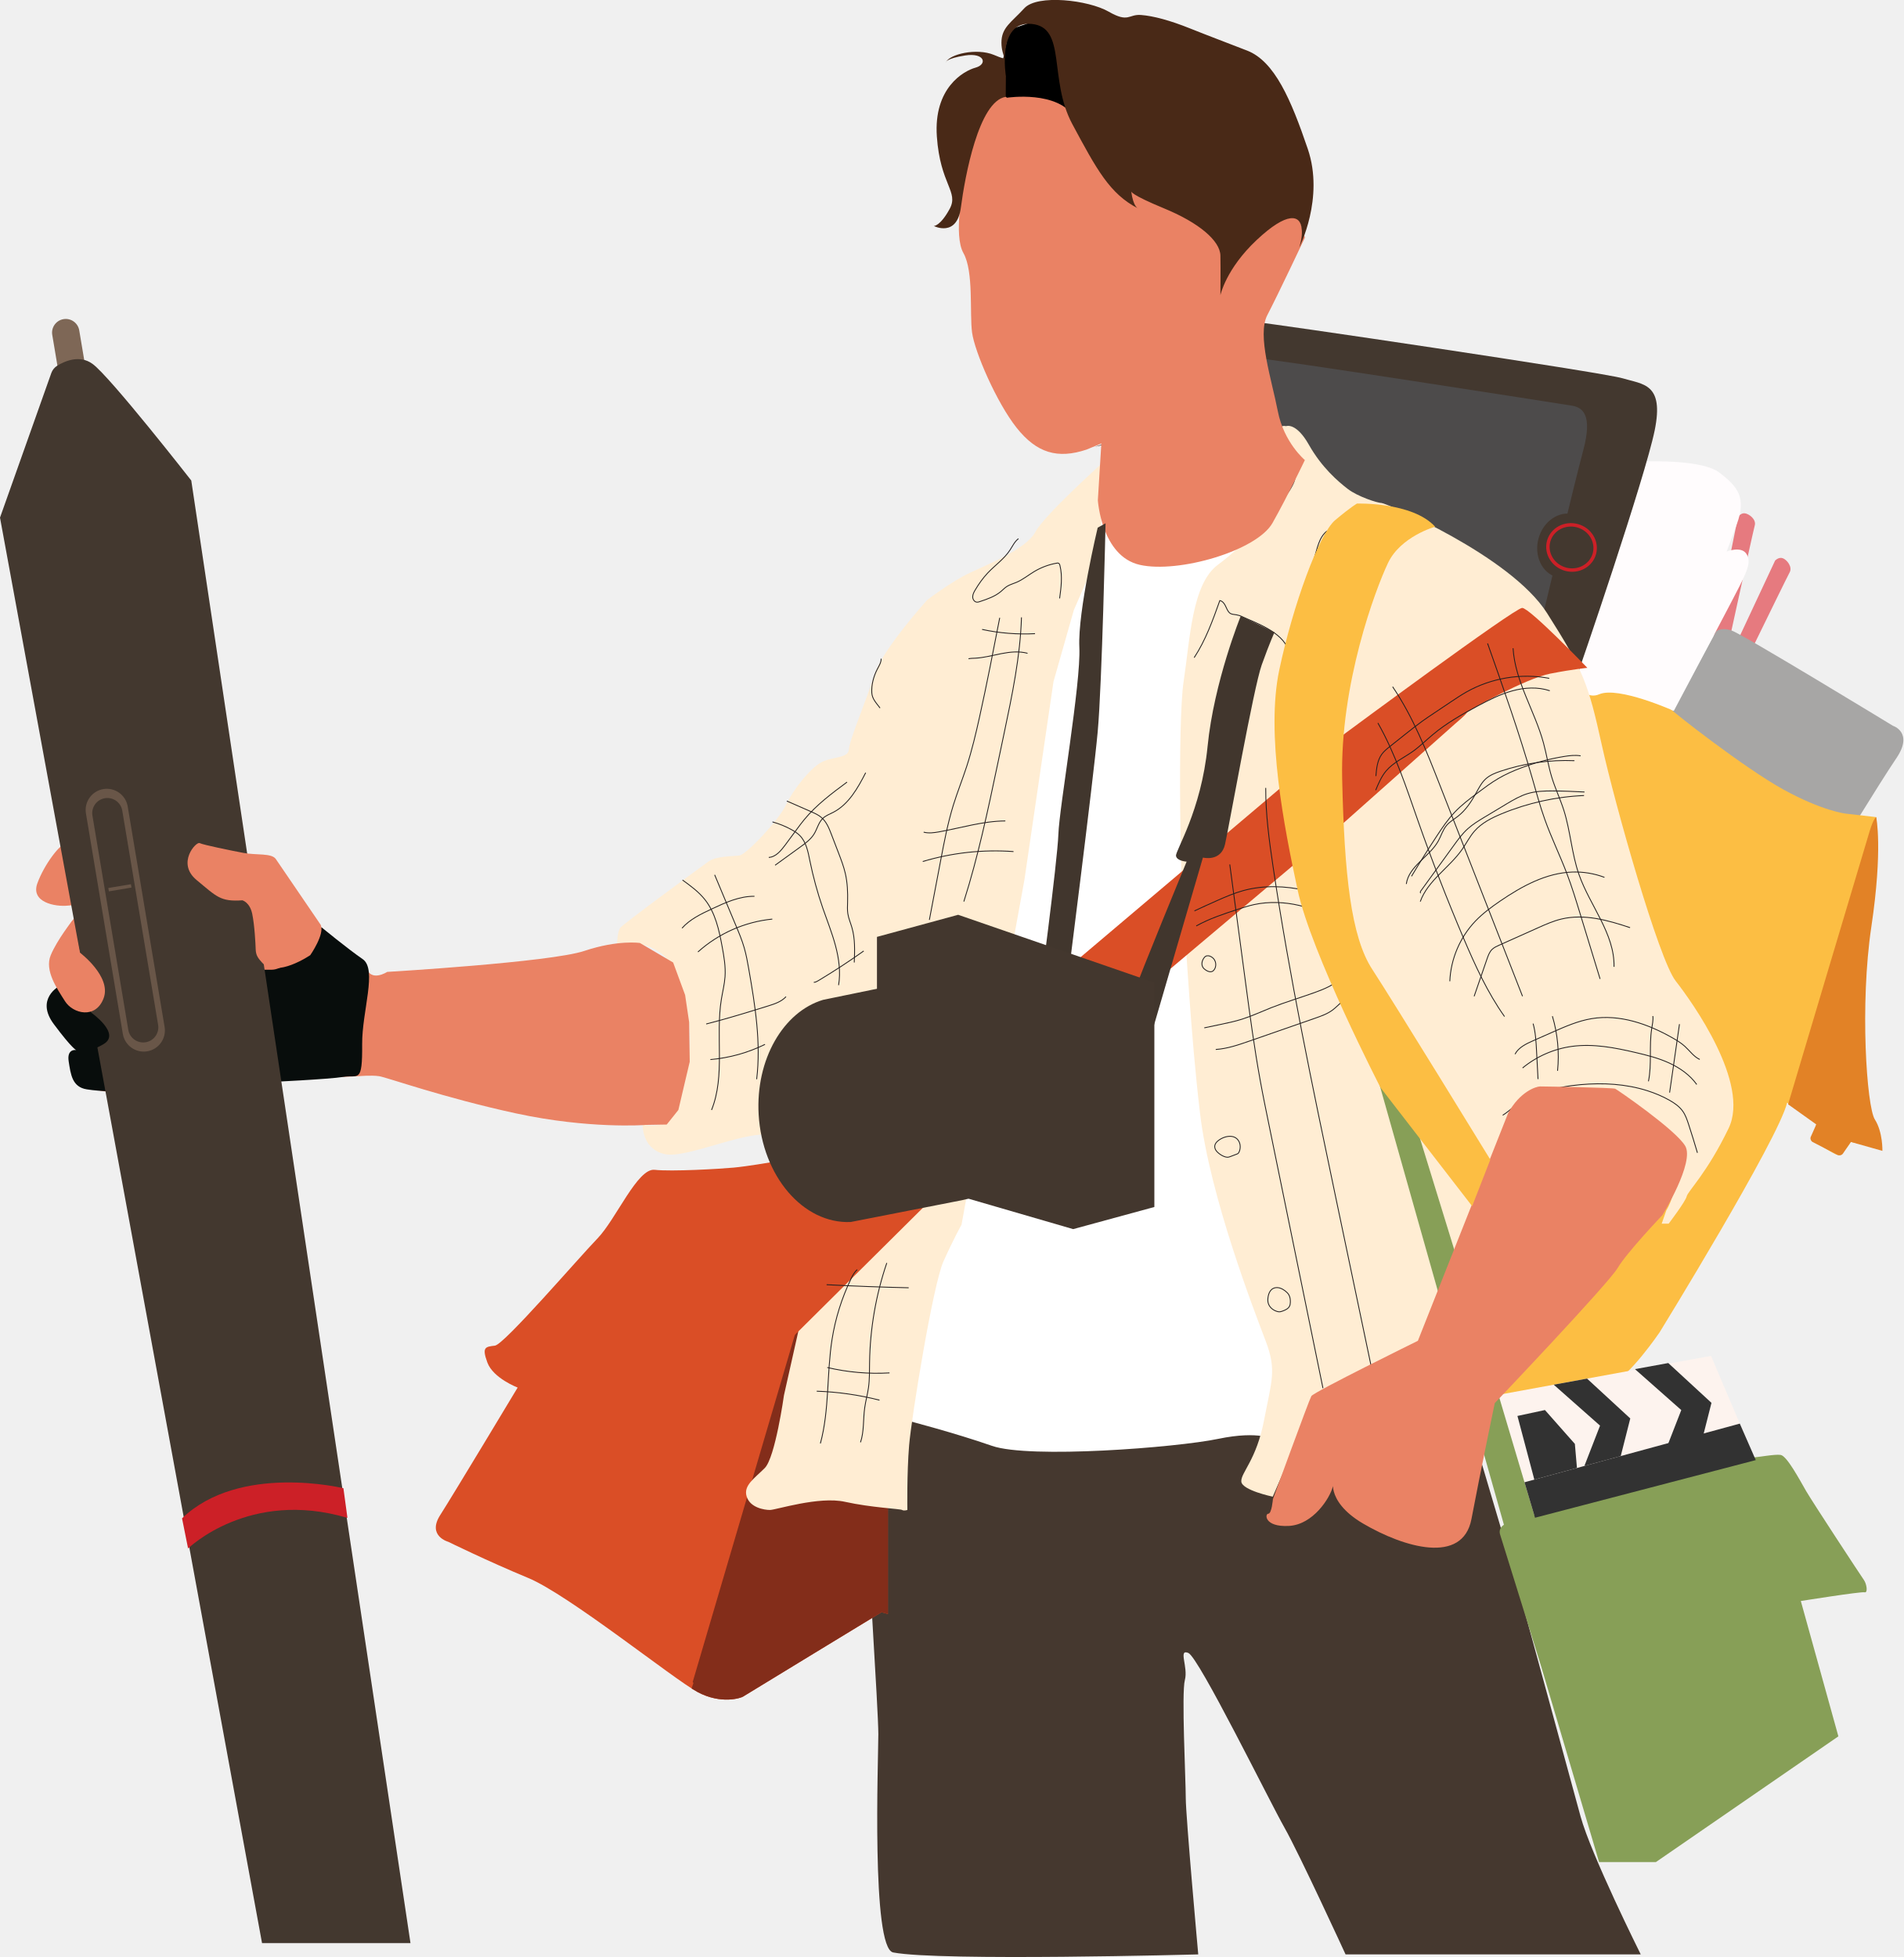
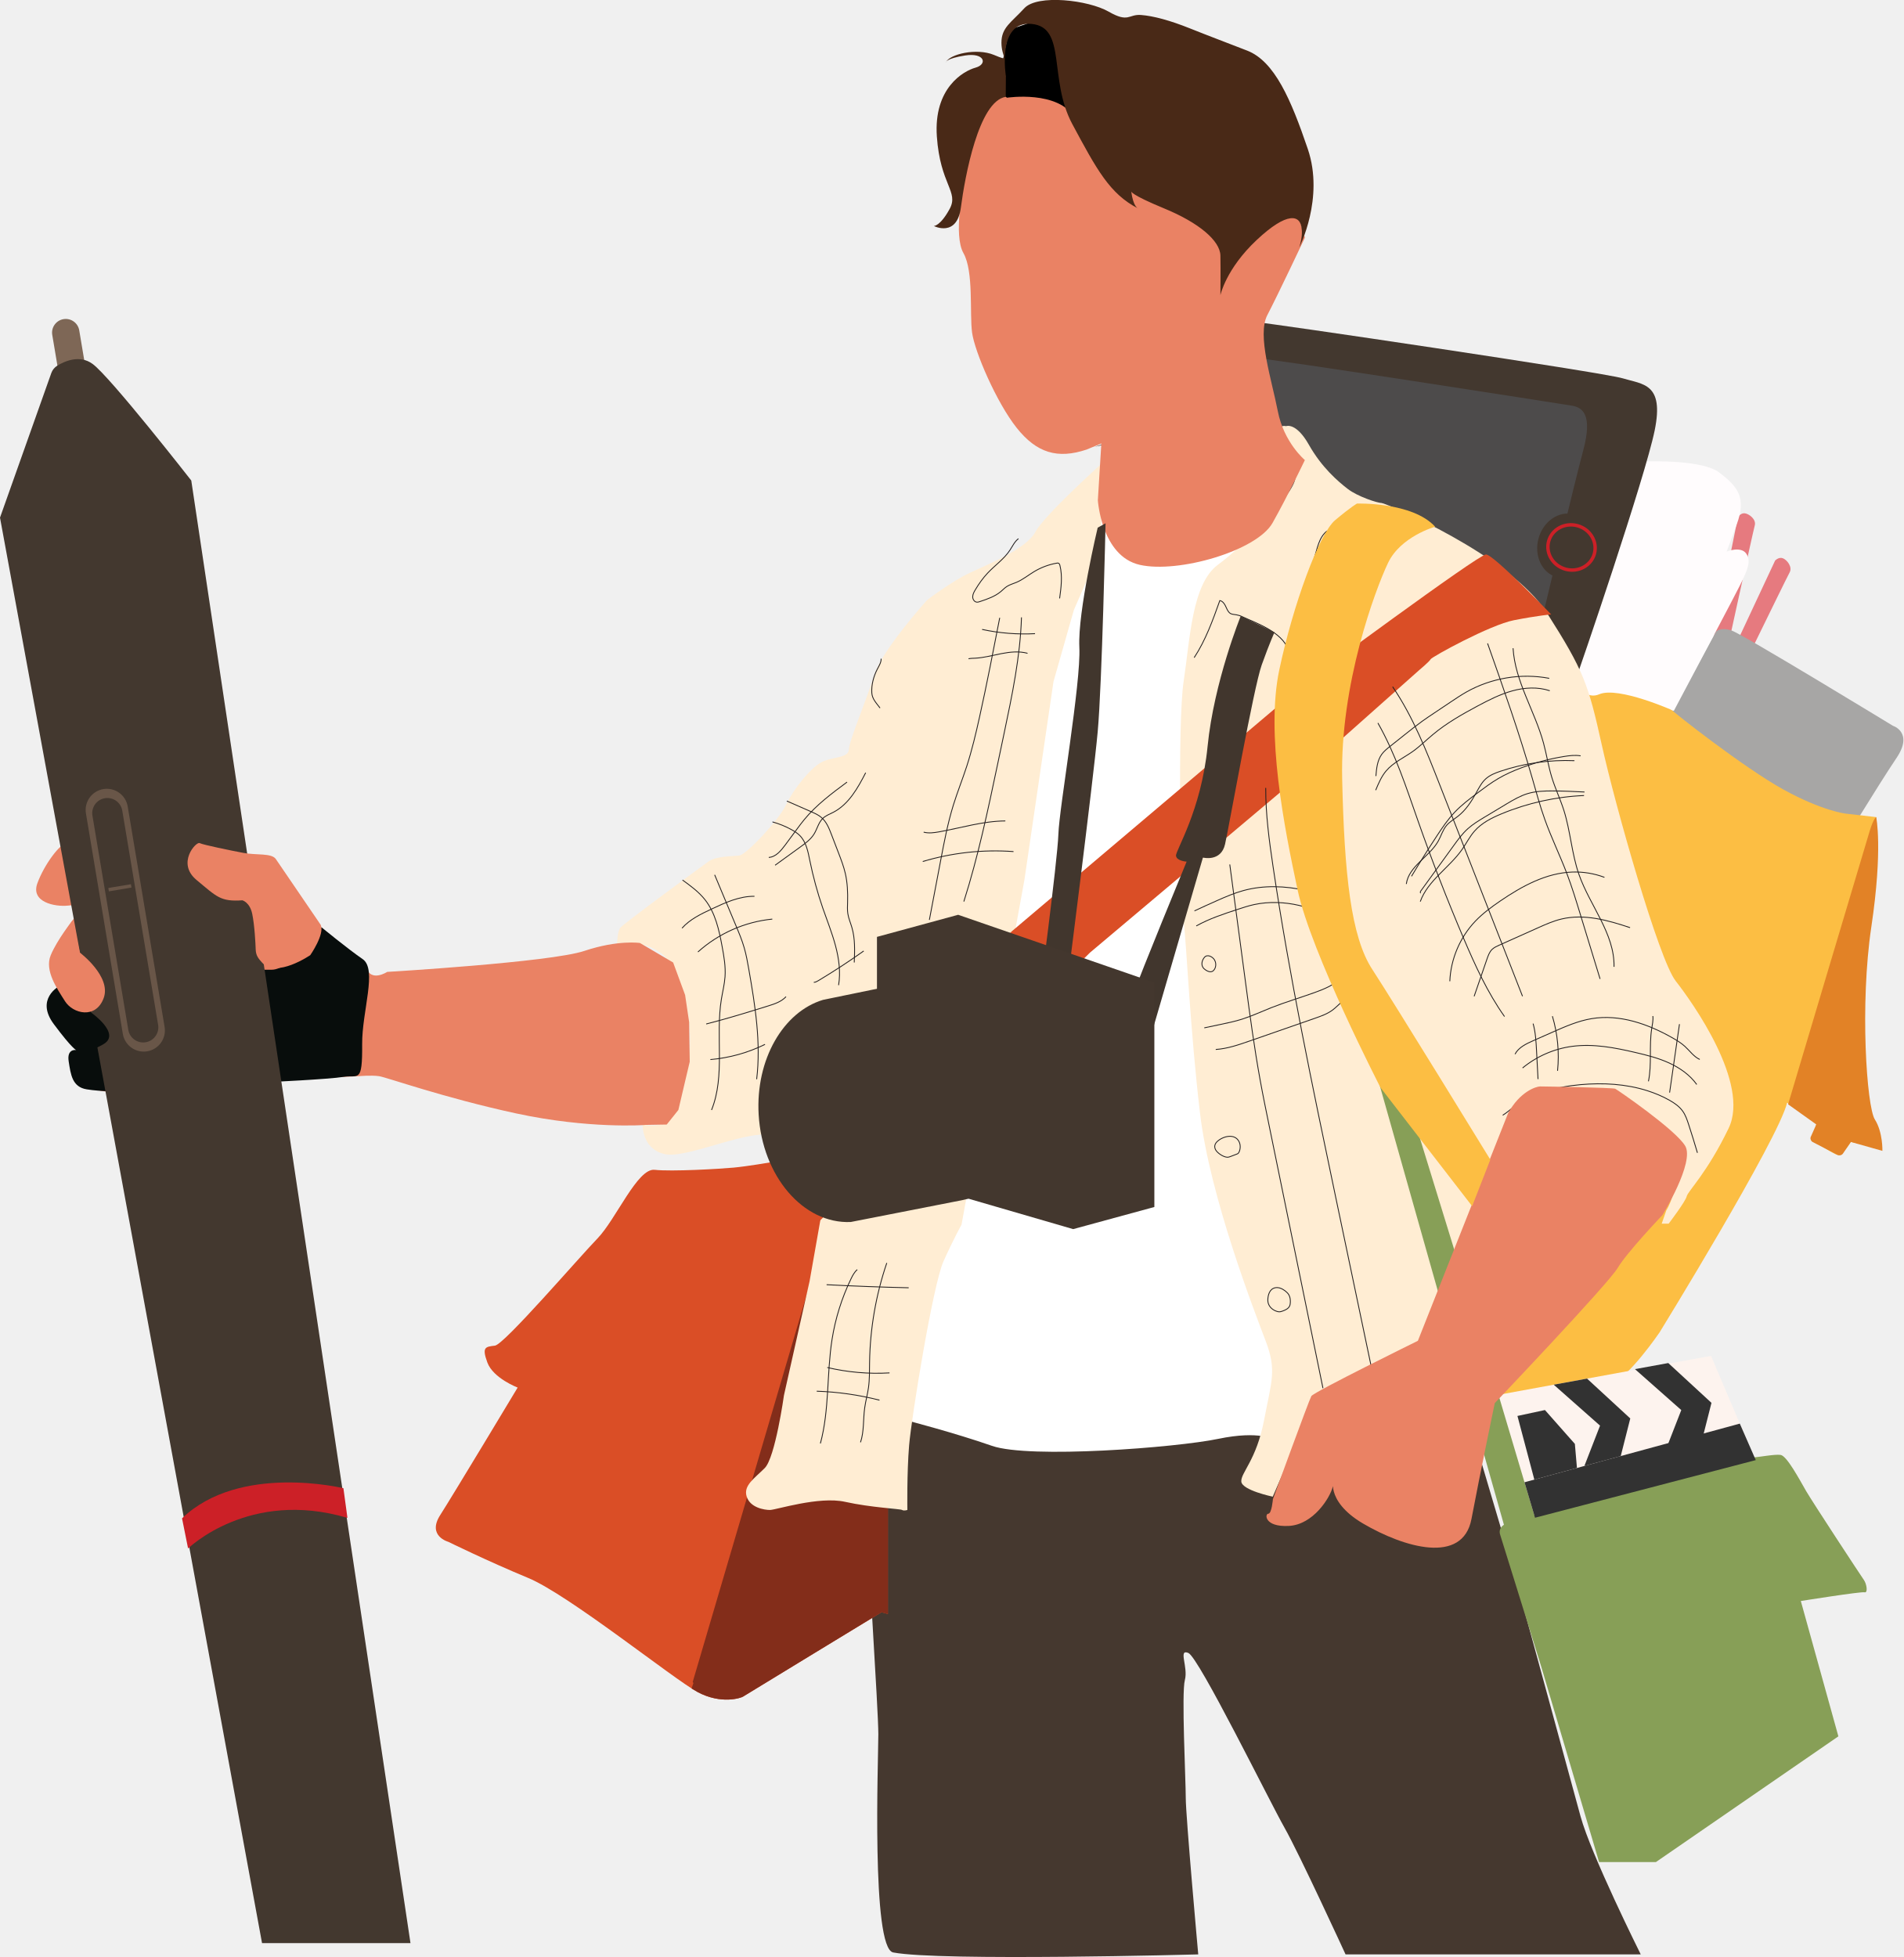
<svg xmlns="http://www.w3.org/2000/svg" id="Layer_2" data-name="Layer 2" viewBox="0 0 556.46 572.22">
  <defs>
    <style>
      .cls-1 {
        fill: #fff2eb;
      }

      .cls-1, .cls-2, .cls-3, .cls-4, .cls-5, .cls-6, .cls-7, .cls-8, .cls-9, .cls-10, .cls-11, .cls-12, .cls-13, .cls-14, .cls-15, .cls-16, .cls-17, .cls-18, .cls-19, .cls-20, .cls-21, .cls-22, .cls-23, .cls-24, .cls-25, .cls-26, .cls-27, .cls-28, .cls-29, .cls-30 {
        stroke-width: 0px;
      }

      .cls-2, .cls-31 {
        fill: #da4e26;
      }

      .cls-3 {
        fill: #fdf3ee;
      }

      .cls-4 {
        fill: #4d4b4b;
      }

      .cls-32 {
        stroke: #231f20;
        stroke-width: .25px;
      }

      .cls-32, .cls-33, .cls-34, .cls-12, .cls-35 {
        fill: none;
      }

      .cls-32, .cls-33, .cls-34, .cls-35 {
        stroke-miterlimit: 10;
      }

      .cls-5 {
        fill: #e28226;
      }

      .cls-6 {
        fill: #131312;
      }

      .cls-33 {
        stroke: #7e6756;
      }

      .cls-34 {
        stroke: #131312;
        stroke-width: .5px;
      }

      .cls-7 {
        fill: #a7a6a5;
      }

      .cls-9 {
        fill: #323232;
      }

      .cls-10 {
        fill: #592e25;
      }

      .cls-36 {
        opacity: .64;
      }

      .cls-11 {
        fill: #0e0c0c;
      }

      .cls-13 {
        fill: #ffedd3;
      }

      .cls-14 {
        fill: #fffcfc;
      }

      .cls-15 {
        fill: #cc2027;
      }

      .cls-16 {
        fill: #fff;
      }

      .cls-17 {
        fill: #832d1a;
      }

      .cls-18 {
        fill: #fcbe43;
      }

      .cls-19 {
        fill: #e67a7f;
      }

      .cls-20 {
        fill: #41362d;
      }

      .cls-37 {
        clip-path: url(#clippath);
      }

      .cls-35 {
        stroke: #cc2027;
      }

      .cls-21 {
        fill: #844a3d;
      }

      .cls-22 {
        fill: #080d0c;
      }

      .cls-23 {
        fill: #7e6756;
      }

      .cls-24 {
        fill: #492917;
      }

      .cls-25 {
        fill: #ea8264;
      }

      .cls-26 {
        fill: #43382f;
      }

      .cls-27 {
        fill: #879f57;
      }

      .cls-28 {
        fill: #fffcfd;
      }

      .cls-29 {
        fill: #45382f;
      }

      .cls-30 {
        fill: #43372e;
      }
    </style>
    <clipPath id="clippath">
      <path class="cls-2" d="m257.72,471.42s-40,24.34-40.51,24.68-6.3,2.38-13.28-1.36-37.62-28.43-49.53-33.36c-11.91-4.94-23.32-10.55-23.32-10.55,0,0-6.3-1.7-2.38-7.83s22.64-37.28,22.64-37.28c0,0-7.15-2.72-8.85-7.32-1.7-4.6-.51-4.6,2.21-4.94s24.51-25.7,29.96-31.32c5.45-5.62,11.7-20.64,16.72-20.09s18.94-.26,23.06-.64c4.13-.38,10.94-1.57,10.94-1.57l12.17,1.45,7.32,9.11,14.72,87.83v33.7l-1.87-.51Z" />
    </clipPath>
  </defs>
  <g id="Layer_2-2" data-name="Layer 2">
    <g>
      <path class="cls-30" d="m228.66,300.84c1.15-.35,2.33-.6,3.54-.73l-3.54.73Z" />
      <path class="cls-30" d="m242.59,364.65c-1.76.63-3.61,1.02-5.53,1.13-.1.01-.2.01-.3.01l5.83-1.14Z" />
      <path class="cls-30" d="m269.73,359.32h0s-.31.07-.31.07c.1-.02.21-.04.31-.07Z" />
      <g>
        <path class="cls-19" d="m498.98,196.3l9.11-45.02s.77-1.36,2.04-1.19,3.4,1.79,2.89,3.57-10.04,45.45-10.04,45.45l-4-2.81Z" />
        <path class="cls-19" d="m499.51,205.52l19.46-41.61s1.07-1.14,2.27-.68,2.89,2.54,1.97,4.16-20.47,41.8-20.47,41.8l-3.23-3.67Z" />
        <path class="cls-7" d="m483.58,217.71l18.13-33.06s1.28-1.4,4.6-.26,47.11,27.83,47.11,27.83c0,0,6.13,1.91,1.02,9.45s-19.02,30.38-19.02,30.38l-46.21-16.72-5.62-17.62Z" />
        <path class="cls-18" d="m433.38,411.26s32.43-5.11,37.53-6.64,14.3-15.06,14.3-15.06c0,0,34.72-56.43,37.28-67.15l8.68,5.62-1.28,5.36s6.13,4.09,7.4,4.34,3.83-3.83,3.83-3.83l7.4,1.53s-6.64-14.81-6.38-22.98,6.38-73.53,6.38-73.53l-8.94-1.02s-6.81-.77-18.21-7.06-32.26-22.64-33.28-23.83-6.98-4.77-11.15-5.87-8.26-1.96-10.64-.43-18.89,10.89-18.89,10.89l-14.04,1.02,7.91,60.26-7.91,138.38Z" />
        <path class="cls-28" d="m479.91,134.97s.22-.01.63-.03c3.16-.11,17.34-.4,22.1,3.22,5.36,4.09,8.04,7.28,5.11,15.19l-2.94,7.91s4.21-1.66,5.74.64.13,4.85-.89,7.28-20.3,38.68-20.3,38.68c0,0-16.21-7.28-21.83-4.85s-9.83-7.91-9.83-7.91l4.09-15.32" />
        <path class="cls-26" d="m367.98,94.29c1.15-.13,100.6,14.55,106.47,16.34s12.13,1.4,9.32,15.19-21.57,68.81-23.87,75.06-69.19-24.38-69.19-24.38l-18.51-18.89-16.85-31.66-.64-20.94,13.28-10.72Z" />
        <path class="cls-4" d="m367.91,104.83c2.04-.26,88.6,13.28,91.66,13.79s6.13,2.55,3.32,13.02-11.74,48-11.74,48l-64.85-22.47-19.4-14.94-5.87-30.25,6.89-7.15Z" />
        <path class="cls-5" d="m548.53,238.92s1.99,9.25-1.42,32.06-1.36,52.6,1.02,56.34,2.21,9.19,2.21,9.19l-9.22-2.61-2.3,3.38c-.37.54-1.09.7-1.66.37l-7.22-3.73c-.49-.28-.73-.86-.59-1.4l1.66-3.74-8.24-5.88s22.63-75.91,23.83-79.83,1.93-4.15,1.93-4.15Z" />
        <ellipse class="cls-26" cx="457.69" cy="159.59" rx="9.52" ry="8.17" transform="translate(182.56 558.66) rotate(-74.64)" />
        <ellipse class="cls-35" cx="459.45" cy="160.08" rx="6.59" ry="6.93" transform="translate(183.39 560.71) rotate(-74.64)" />
      </g>
      <path class="cls-29" d="m251.18,412.59s2.81,29.62,2.55,34.21,3.06,52.85,3.06,60.26-2.09,62.59,4.34,63.83c13.61,2.62,89.19.57,89.19.57,0,0-3.65-40.4-3.65-45.76s-1.28-30.64-.26-34.47-2.04-9.19,1.02-7.91c3.06,1.28,23.74,43.4,28.09,51.06s17.87,37.08,17.87,37.08h86.3s-14.55-29.16-17.61-40.4-19.91-73.02-20.17-73.79-11.49-38.81-11.49-38.81l-9.7-19.91s-12.77,9.19-65.36,18.89-82.98-5.36-86.04-5.36-18.13.51-18.13.51Z" />
      <g>
        <path class="cls-31" d="m257.72,471.42s-40,24.34-40.51,24.68-6.3,2.38-13.28-1.36-37.62-28.43-49.53-33.36c-11.91-4.94-23.32-10.55-23.32-10.55,0,0-6.3-1.7-2.38-7.83s22.64-37.28,22.64-37.28c0,0-7.15-2.72-8.85-7.32-1.7-4.6-.51-4.6,2.21-4.94s24.51-25.7,29.96-31.32c5.45-5.62,11.7-20.64,16.72-20.09s18.94-.26,23.06-.64c4.13-.38,10.94-1.57,10.94-1.57l12.17,1.45,7.32,9.11,14.72,87.83v33.7l-1.87-.51Z" />
        <g class="cls-37">
          <path class="cls-17" d="m239.91,364.75l-37.37,126.98c-.04.15.06.3.21.31l-1.94,5.82c.06,0,45.04-.55,45.09-.59l32.37-24.84c.06-.05.1-.12.1-.19l.95-103.94c0-.13-.1-.24-.22-.25l-38.93-3.49c-.12-.01-.23.06-.26.18Z" />
        </g>
      </g>
      <path class="cls-16" d="m320.13,141.65s4.34,14.55,9.96,18.38,23.49,6.38,32.94-2.04,16.09-10.72,17.36-18.38,9.45,9.45,9.7,10.21,8.17,13.79,10.98,29.11,2.3,32.68,1.79,41.62-13.28,144.51-13.28,144.51l4.34,12.77-14.04,36.51-7.4,6.64s-4.09-2.81-16.34-.26-55.15,5.87-66.13,2.04c-10.98-3.83-24.77-7.4-24.77-7.4l-7.4-14.3,5.87-38.55,21.96-121.79,15.57-46.21,7.15-24.77,6.51-26.1s3.51-6.92,5.23-1.98Z" />
      <g>
        <path class="cls-13" d="m376.03,124.6s2.89-1.19,6.64,5.45,8.51,10.72,11.4,12.94,8.68,4.09,9.87,4.09,37.62,15.32,48.34,32.17,12.09,20.77,16,38.47,16.68,62.81,21.62,69.11c4.94,6.3,21.79,29.96,15.49,43.06s-11.91,18.38-12.26,19.91-5.28,8-5.28,8h-2.04l1.36-3.91s4.09-6.13,1.7-13.96-11.4-14.64-20.77-16.68c-9.36-2.04-24.34,1.36-25.36,2.55s-1.7,6.13-2.04,6.81l-1.7,3.4-14.3,35.06-10.21,21.62-13.28,6.64-17.87,9.02-6.3,17.87-4.94,11.4s-9.02-1.87-9.19-4.43,4.43-6.3,6.64-17.87,3.74-14.64.51-23.15c-3.23-8.51-16.34-42.21-19.23-66.72-2.89-24.51-3.91-48.85-4.77-56.17s-1.87-57.87,0-70.13,2.38-28.43,10.04-34.04,22.13-20.43,22.64-25.36-2.21-11.06-2.21-11.06c0,0-4.09-4.77-.51-4.09Z" />
        <path class="cls-13" d="m321.97,135.65s-16.72,15.06-19.28,19.91-13.53,9.32-19.02,11.87-12.64,8.04-12.64,8.04c0,0-13.15,14.55-15.45,21.96s-7.28,19.02-7.4,21.7-4.98,2.04-8.17,3.83-8.04,7.79-10.21,12.38-11.62,14.55-13.66,14.81-6.77.13-9.06,1.79-25.02,18.26-25.79,19.4-.89,4.47-.89,4.47c0,0,12.21-2.13,16.89,8,4.68,10.13,5.02,20.09,3.91,27.49s-3.49,16.68-7.32,17.45-5.96,0-5.96,0c0,0-.43,7.06,6.3,8.68,6.72,1.62,25.62-8,32.51-5.19,6.89,2.81,17.62-1.02,17.62-1.02l-7.66,43.4-7.49,33.36s-2.55,18.21-5.62,21.28-6.3,5.11-5.28,8.34,5.11,3.91,6.81,3.91,14.3-4.09,21.96-2.38c7.66,1.7,16.17,2.04,16.68,2.38s1.53,0,1.53,0c0,0-.17-10.72.51-18.89.68-8.17,6.98-46.98,10.04-53.79,3.06-6.81,5.28-10.72,5.28-10.72l18.38-100.77,8.51-58.04,5.96-20.94,8-18.38v-24.34Z" />
      </g>
-       <path class="cls-2" d="m194.14,397.83s-6.3,11.91,3.4,14.3c9.7,2.38,22.3-9.36,22.3-9.36l109.41-108.6,64.03-53.96,32.17-28.6s3.06-2.55,3.4-3.23,17.36-10.04,24.34-11.4,10.89-1.7,10.89-1.7c0,0-16.85-17.53-19.06-17.53s-52.09,36.94-52.09,36.94l-86.47,73.19-112.34,109.96Z" />
+       <path class="cls-2" d="m183.56,382.2s-6.3,11.91,3.4,14.3c9.7,2.38,22.3-9.36,22.3-9.36l109.41-108.6,64.03-53.96,32.17-28.6s3.06-2.55,3.4-3.23,17.36-10.04,24.34-11.4,10.89-1.7,10.89-1.7c0,0-16.85-17.53-19.06-17.53s-52.09,36.94-52.09,36.94l-86.47,73.19-112.34,109.96Z" />
      <rect class="cls-26" x="17.18" y="107.48" width="3.7" height="8.42" rx="1.85" ry="1.85" transform="translate(-31.1 10.08) rotate(-16.59)" />
      <g>
        <polygon class="cls-3" points="515.69 432.85 500.24 396.46 438.2 407.82 433.6 416.63 445.09 456.21 514.16 439.23 515.69 432.85" />
        <path class="cls-27" d="m438.66,448.98l12,38.55,16.85,56.94h16.6l53.36-36.77-10.98-39.57s17.62-2.81,18.64-2.55.64-2.43-.21-3.62-15.02-22.77-16.89-26-5.62-10.3-7.45-10.55-6.34.68-8,.72-61.32,16.64-61.32,16.64l-2.72.17-14.64-49.19-24.85-80.68-9.7-25.02h-4.26l44.6,157.79s-1.87,1.02-1.02,3.15Z" />
        <polygon class="cls-9" points="445.7 433.41 508.65 416.26 513.32 426.93 448.78 443.78 445.7 433.41" />
        <polygon class="cls-9" points="454.25 404.88 467.79 416.85 463.21 428.64 473.84 425.75 476.63 414.75 463.99 403.1 454.25 404.88" />
        <polygon class="cls-9" points="478 400.33 491.54 412.3 486.95 424.09 497.58 421.19 500.37 410.19 487.74 398.55 478 400.33" />
        <polygon class="cls-9" points="443.64 414.02 451.68 412.29 460.43 422.19 461.04 429.23 448.58 432.63 443.64 414.02" />
      </g>
      <path class="cls-12" d="m306.48,39.01s6.47-.43,8.43,1.02,2.38,0,2.38,0c0,0-5.28-4.51-8.34-4.09" />
      <polygon class="cls-21" points="394 176.97 388.39 196.04 380.39 194.93 385.75 175.1 394 176.97" />
      <polygon class="cls-21" points="386.6 198.59 380.39 197.4 379.79 202.51 385.83 202.93 386.6 198.59" />
      <g>
        <path class="cls-32" d="m359.54,252.77c1.54,11.55,3.09,23.11,4.63,34.66,1.27,9.49,2.54,18.98,4.25,28.39.8,4.42,1.71,8.82,2.61,13.22,5.25,25.62,10.5,51.24,15.75,76.86" />
        <path class="cls-32" d="m370.05,230.38c-.03,7.68,1,15.32,2.13,22.92,4.81,32.34,11.53,64.35,18.24,96.35,3.49,16.63,6.98,33.27,10.47,49.9" />
        <path class="cls-32" d="m349.74,270.74c3.82-2.13,8-3.5,12.15-4.86,1.56-.51,3.13-1.03,4.74-1.38,2.2-.48,4.46-.66,6.7-.6,2.18.06,4.35.34,6.48.84.48.11.97.24,1.42.44.61.27,1.18.68,1.85.74" />
        <path class="cls-32" d="m349.21,266.34c2.22-1.04,4.46-2.06,6.7-3.05,2.47-1.09,4.96-2.16,7.57-2.88,5.94-1.64,12.28-1.39,18.29-.05" />
        <path class="cls-32" d="m352.09,300.54l4.75-1c2.09-.44,4.19-.88,6.22-1.52,2.93-.92,5.71-2.23,8.56-3.36,4.17-1.65,8.49-2.92,12.71-4.44,2.84-1.02,5.72-2.2,7.86-4.33" />
        <path class="cls-32" d="m355.44,306.86c3.41-.22,6.68-1.36,9.91-2.48,6.36-2.21,12.72-4.43,19.08-6.64,1.81-.63,3.66-1.28,5.19-2.43,1.69-1.27,3.02-3.14,5.03-3.77" />
        <path class="cls-32" d="m412.67,256.22c2.38-3.97,4.84-7.88,7.38-11.75,1.6-2.44,3.25-4.88,5.26-7,2.03-2.14,4.41-3.93,6.77-5.7,1.94-1.45,3.88-2.91,5.96-4.13,2.15-1.26,4.44-2.27,6.77-3.14,4-1.5,8.14-2.6,12.35-3.29,1.64-.27,3.31-.48,4.95-.21" />
        <path class="cls-32" d="m415.39,261.1c-.23-.01-.16-.36-.03-.55,3.2-4.42,6.4-8.84,9.6-13.25,1.28-1.77,2.57-3.55,4.19-5,1.44-1.29,3.1-2.3,4.75-3.3,2.23-1.35,4.46-2.7,6.71-4.03,1.91-1.13,3.85-2.26,5.97-2.91,2.34-.71,4.82-.8,7.26-.79,3.14,0,6.28.16,9.41.31" />
        <path class="cls-32" d="m402.2,231.04c.83-1.98,1.67-4,3.06-5.64,2.09-2.47,5.17-3.82,7.81-5.7,2.06-1.47,3.86-3.27,5.81-4.89,3.99-3.35,8.56-5.94,13.15-8.4,3.26-1.74,6.58-3.43,10.14-4.41s7.42-1.21,10.92-.03" />
        <path class="cls-32" d="m402.26,226.92c.18-2.22.41-4.56,1.71-6.37.66-.91,1.55-1.62,2.43-2.32,1.45-1.15,2.9-2.31,4.35-3.46,1.66-1.32,3.32-2.64,5.04-3.88,1.1-.79,2.23-1.55,3.36-2.3,1.69-1.13,3.38-2.26,5.06-3.39,1.47-.99,2.95-1.97,4.49-2.85,7.27-4.12,16.02-5.57,24.23-4.01" />
        <path class="cls-32" d="m407.15,200.8c6,8.85,9.95,18.91,13.85,28.87,8.04,20.54,16.08,41.08,24.12,61.62" />
        <path class="cls-32" d="m402.84,211.4c5.12,8.98,8.31,18.9,11.74,28.65,4.06,11.57,8.51,23,13.31,34.28,3.38,7.94,6.98,15.86,11.97,22.9" />
        <path class="cls-32" d="m434.91,188.13c4.63,13.1,9.26,26.22,13.11,39.57,1.14,3.98,2.22,7.98,3.61,11.87,1.92,5.38,4.44,10.53,6.47,15.87,1.45,3.82,2.65,7.73,3.84,11.64,1.11,3.63,2.22,7.26,3.33,10.89.84,2.75,1.69,5.51,2.53,8.26" />
        <path class="cls-32" d="m442.36,189.54c.59,9.72,6.34,18.32,8.9,27.72.9,3.3,1.41,6.7,2.41,9.98,1,3.28,2.49,6.4,3.53,9.66,1.95,6.14,2.3,12.72,4.43,18.8,3.21,9.17,10.44,17.28,10.25,27" />
        <path class="cls-32" d="m411.15,258.48c.72-5.26,6.79-7.94,9.36-12.59.83-1.5,1.3-3.23,2.41-4.54.92-1.09,2.21-1.8,3.33-2.68,2.29-1.79,3.92-4.28,5.32-6.83.81-1.47,1.59-3.01,2.83-4.13,1.22-1.09,2.78-1.7,4.33-2.22,6.92-2.33,14.28-3.37,21.58-3.07" />
        <path class="cls-32" d="m415.23,263.62c2.22-6.2,8.51-9.9,12.27-15.3,1.22-1.76,2.18-3.7,3.59-5.31,2.08-2.38,5-3.85,7.92-5.06,7.64-3.17,15.83-4.99,24.1-5.34" />
        <path class="cls-32" d="m423.87,286.92c.27-6.53,3-12.94,7.53-17.65,2.12-2.2,4.6-4.03,7.12-5.76,6.38-4.37,13.5-8.28,21.22-8.53,3.17-.1,6.37.43,9.34,1.55" />
        <path class="cls-32" d="m430.98,291.32l3.76-10.91c.35-1.01.72-2.07,1.49-2.81.57-.55,1.31-.89,2.04-1.22,3.77-1.69,7.53-3.37,11.3-5.06,2.28-1.02,4.59-2.05,7.02-2.62,6.62-1.56,13.53.38,19.98,2.54" />
        <path class="cls-32" d="m439.34,326.09c1.06-.65,2-1.48,2.98-2.23,5.6-4.26,12.72-6.07,19.73-6.71,6.57-.59,13.28-.23,19.57,1.77,2.22.71,4.39,1.61,6.42,2.76,1.49.84,2.93,1.83,3.92,3.22.82,1.15,1.28,2.52,1.72,3.86.9,2.76,1.76,5.53,2.58,8.32" />
        <path class="cls-32" d="m445.14,312.27c4.14-3.41,9.25-5.64,14.57-6.33,6.15-.81,12.37.39,18.41,1.8,3.36.78,6.73,1.63,9.87,3.07s6.06,3.48,8.07,6.29" />
        <path class="cls-32" d="m442.93,308.23c1.05-1.98,3.26-3.02,5.31-3.93,1.91-.84,3.81-1.68,5.72-2.53,3.67-1.62,7.4-3.26,11.36-3.92,8.16-1.37,16.48,1.54,23.67,5.63,1.27.72,2.52,1.49,3.6,2.47,1.44,1.31,2.59,3.02,4.36,3.83" />
        <path class="cls-32" d="m448.22,299.3c.72,2.55.86,5.22,1,7.87.15,2.79.29,5.57.44,8.36" />
        <path class="cls-32" d="m453.86,297.13c1.54,5.16,2.05,10.61,1.51,15.97" />
        <path class="cls-32" d="m483.23,297.09c.14,1.26-.15,2.52-.35,3.77-.78,5.06.1,10.3-.94,15.31" />
        <path class="cls-32" d="m491.01,299.46l-.67,4.66c-.74,5.12-1.47,10.24-2.21,15.35" />
        <path class="cls-32" d="m292.28,180.64c-1.88,9.66-3.75,19.33-5.88,28.93-1.08,4.88-2.23,9.75-3.77,14.51-1.24,3.8-2.73,7.52-3.91,11.33-1.63,5.28-2.67,10.72-3.7,16.15-1.1,5.81-2.21,11.61-3.31,17.42" />
        <path class="cls-32" d="m298.64,180.51c-.35,11.46-2.73,22.75-5.09,33.97-.64,3.04-1.28,6.08-1.92,9.12-2.83,13.45-5.68,26.92-9.84,40.01" />
        <path class="cls-32" d="m283.16,192.62c.65-.14,1.32-.14,1.99-.17,2.57-.14,5.08-.84,7.6-1.33s5.17-.78,7.66-.1" />
        <path class="cls-32" d="m287.13,184.04c5.07,1.1,10.29,1.51,15.47,1.24" />
        <path class="cls-32" d="m270.04,243.32c1.48.39,3.05.17,4.56-.1,6.44-1.15,12.79-3.15,19.33-3.18" />
        <path class="cls-32" d="m269.78,251.9c8.57-2.57,17.61-3.56,26.53-2.9" />
        <path class="cls-32" d="m259.26,369.29c-3.18,9.33-4.88,19.17-5.03,29.02-.04,2.5.03,5.01-.33,7.49-.28,1.97-.83,3.89-1.1,5.87-.47,3.35-.14,6.85-1.22,10.06" />
        <path class="cls-32" d="m250.63,371.23c-.83.71-1.35,1.7-1.82,2.68-2.7,5.59-4.58,11.58-5.55,17.71-1.59,10.1-.74,20.57-3.41,30.44" />
        <path class="cls-32" d="m241.67,375.64c8,.42,16,.72,24,.9" />
        <path class="cls-32" d="m241.86,399.85c5.95,1.4,12.1,1.94,18.2,1.58" />
        <path class="cls-32" d="m238.78,406.78c6.19.21,12.35,1.09,18.35,2.62" />
        <path class="cls-32" d="m199.54,257.32c2.37,1.71,4.76,3.46,6.57,5.75,3.03,3.84,4.11,8.82,5,13.63.55,2.94,1.07,5.93.86,8.91-.16,2.21-.71,4.38-1.07,6.57-1.75,10.75,1.19,22.27-2.87,32.38" />
        <path class="cls-32" d="m208.94,255.8c2.05,4.9,4.11,9.81,6.16,14.71.92,2.19,1.84,4.38,2.49,6.66.59,2.04.96,4.14,1.33,6.23,1.86,10.63,3.59,21.45,2.3,32.16" />
        <path class="cls-32" d="m204.05,278.35c5.98-5.4,13.72-8.82,21.74-9.61" />
        <path class="cls-32" d="m199.4,271.39c2.29-2.59,5.51-4.12,8.63-5.59,3.98-1.87,8.14-3.78,12.54-3.73" />
        <path class="cls-32" d="m206.47,299.41c6.1-1.55,12.11-3.41,18.12-5.28,1.89-.59,3.88-1.24,5.21-2.71" />
        <path class="cls-32" d="m207.69,309.81c5.54-.47,10.98-1.98,15.97-4.44" />
        <path class="cls-32" d="m225.84,240.32c1.94.54,3.83,1.3,5.59,2.28.87.48,1.72,1.02,2.42,1.73,1.86,1.89,2.39,4.69,2.91,7.29.96,4.7,2.22,9.34,3.78,13.87,1.27,3.67,2.73,7.29,3.73,11.04s1.54,7.7.9,11.53" />
        <path class="cls-32" d="m230.04,234.22l7.11,3.12c1.05.46,2.12.93,2.99,1.68,1.5,1.28,2.26,3.19,2.96,5.03.68,1.78,1.37,3.56,2.05,5.34.75,1.96,1.51,3.93,1.98,5.97.64,2.76.75,5.61.67,8.44-.03,1.11-.1,2.23.07,3.33.21,1.4.8,2.71,1.19,4.06.97,3.3.83,6.8.69,10.24" />
        <path class="cls-32" d="m226.61,252.99l7.44-5.39c1.48-1.07,3-2.19,3.96-3.75.91-1.48,1.28-3.32,2.52-4.53.87-.84,2.04-1.27,3.12-1.82,4.49-2.34,7.13-7.06,9.44-11.56" />
        <path class="cls-32" d="m247.64,228.68c-4.46,3.31-8.97,6.67-12.5,10.96-.73.88-1.41,1.8-2.09,2.72-1.17,1.59-2.35,3.17-3.52,4.76-1.23,1.65-2.72,3.46-4.77,3.59" />
        <path class="cls-32" d="m237.92,287.23c.5,0,.95-.27,1.38-.52,4.52-2.71,8.93-5.6,13.22-8.65" />
        <path class="cls-32" d="m257.61,192.6c.03,1.09-.6,2.07-1.11,3.04-1.08,2.08-1.76,4.58-1.62,6.93.11,1.84,1.35,3.01,2.41,4.45" />
        <path class="cls-32" d="m309.79,174.97c.44-3.19.87-6.48.1-9.61-.07-.29-.2-.63-.49-.71-.12-.03-.25-.01-.37,0-2.35.4-4.61,1.24-6.66,2.47-1.74,1.04-3.33,2.37-5.21,3.16-.93.39-1.92.65-2.77,1.19-.66.42-1.2,1.01-1.8,1.51-1.74,1.45-3.93,2.19-6.08,2.91-.31.11-.64.21-.97.17-.71-.09-1.18-.87-1.16-1.59s.38-1.38.75-2c1.05-1.76,2.23-3.44,3.64-4.93,2.13-2.26,4.77-4.07,6.48-6.66.78-1.18,1.38-2.53,2.51-3.38" />
        <path class="cls-32" d="m349.13,192.29c3.36-5.11,5.44-10.93,7.5-16.69.99.18,1.52,1.24,1.93,2.16,1.23,2.77,1.97,1.28,4.7,2.59,3.17,1.53,11.77,4.34,13.37,9.71-.04-3.51.64-7.02,2-10.26.59-1.42,1.32-2.78,1.78-4.25.48-1.54.67-3.16,1.08-4.72.67-2.58,1.94-4.96,2.73-7.5.9-2.9,1.36-6.26,3.78-8.08" />
        <path class="cls-32" d="m372.86,376.53c1.02-.19,2.05.29,2.87.92.4.31.78.66,1.05,1.1.39.65.49,1.43.47,2.18-.01.42-.06.84-.25,1.21-.37.72-1.16,1.08-1.91,1.37-.35.13-.71.26-1.08.26-.27,0-.54-.07-.8-.16-1.43-.48-2.58-1.7-2.55-3.28.03-1.49.52-3.29,2.2-3.6Z" />
        <path class="cls-32" d="m362.21,333.74c.49.92.49,2.07.08,3.03-.07.18-.17.35-.31.48-.12.11-.28.17-.43.22-.57.22-1.13.44-1.7.65-.33.13-.66.25-1.01.25-1.12-.02-2.91-1.19-3.44-2.17s-.2-1.84.57-2.52c1.67-1.47,4.97-2.32,6.24.06Z" />
        <path class="cls-32" d="m355.09,280.72c.47.8.47,1.86,0,2.66-.15.25-.35.48-.6.62-.64.34-1.43.03-2.02-.39-.3-.21-.6-.45-.79-.77-.58-.93-.2-2.16.46-2.93.85-.99,2.38-.19,2.96.8Z" />
      </g>
      <path class="cls-6" d="m299.29,75.7c-1.15,3.51-2.18,7.07-2.77,10.69-.59,3.45-.8,8.45,3.96,8.4,3.8.62,7.19-.96,10.9-1.44.96-.09,1.87.04,2.71-.23,2.4-.53,4.82-4.47,2.2-6.05,2.06.74,1.44,3.58.29,4.9-.9,1.13-2.34,1.83-3.79,1.84-2.33-.06-4.45.73-6.76,1.2-1.84.37-3.75.31-5.58.06-.9-.15-1.89-.23-2.67-.82-4.11-3.56-.44-14.42,1.5-18.54h0Z" />
      <path class="cls-6" d="m298.27,66.91c.52,1.18,1.73,3.04,1.14,4.27-.5-1.37-.83-2.92-1.14-4.27h0Z" />
      <path class="cls-14" d="m300.78,105.55s2.47,4.28,9.56,1.69,8.09-1.69,8.09-1.69c0,0-11.78-.95-13.96-1.09s-3.69,1.1-3.69,1.1Z" />
      <path class="cls-6" d="m326.17,68.86c-2.69,1.64-5.86,2.67-9.03,2.57,3.1-.59,6.04-1.55,9.03-2.57h0Z" />
      <path class="cls-6" d="m296.5,72.61c-2.83-1.61-6.19-.88-9.06.21,2.59-1.77,6.56-2.49,9.06-.21h0Z" />
      <path class="cls-1" d="m326.53,68.71s-6.05,2.55-7.94,2.71-5.16-1.63-5.16-1.63c0,0,1.4-1.26,3.08-1.82s6.36-1.03,7.99-.39,2.24.57,2.24.57l-.2.56Z" />
      <g>
        <path class="cls-6" d="m298.41,67.72c.52,1.18,1.73,3.04,1.14,4.27-.5-1.37-.83-2.92-1.14-4.27h0Z" />
        <path class="cls-6" d="m313.09,70.02c3.28-4.17,9.51-3.89,13.98-2.04-4.72-1.12-10.19-1.54-13.98,2.04h0Z" />
        <path class="cls-6" d="m325.79,70.78c-.7.21-1.21.73-1.88,1.06-1.96.97-4.13,1.39-6.27,1.76,1.98-.9,4.1-1.34,6.11-2.1.65-.23,1.29-.7,2.04-.71h0Z" />
        <path class="cls-6" d="m322.54,67.12c.29-.07.59.16.69.44s.04.6-.04.89c-.25.81-.76,1.53-1.43,2.04-.18.13-.37.25-.59.28-.19.03-.38-.02-.56-.06-.72-.17-1.54-.43-1.8-1.11-.1-.25-.1-.52-.09-.78.03-.54.14-1.07.34-1.57,1.17-.51,2.22-.24,3.49-.12Z" />
        <path class="cls-6" d="m297.77,104.78c.92.73,2.01,1.27,2.74,2.22,0,0-.18.02-.18.02.25-.54.32-1.1.66-1.68,1.28-1.32,3.57-.74,5.24-.97,2.36-.08,4.79-.13,7.13.39,2.31.52,4.64.76,6.99.44,1.65-.32,3.68-.37,4.86-1.7.34-.46.51-1.1.27-1.65.28.54.14,1.21-.19,1.71-1.12,1.48-3.22,1.61-4.89,1.99-4.76.82-9.37-1.26-14.16-.74-1.57.22-3.79-.41-5.02.71-.31.48-.44,1.2-.79,1.75-.67-1.04-1.75-1.68-2.66-2.49h0Z" />
        <path class="cls-34" d="m303.69,113.85c.93.18,1.66.42,2.59.6.52.1,1.24.15,1.76.04,1.02-.21,2.05-.43,3-.83.81-.34,1.62-.79,2.13-1.51" />
      </g>
      <path class="cls-1" d="m296.5,72.87s-4.01-2.55-6.19-.77-2.18,2.75-2.18,2.75h5.49l2.88-1.98Z" />
      <path class="cls-11" d="m308.81,59.39s-2.94,2.87-1.28,3.26,1.66-1.28,6.83-2.94,6.19-1.09,6.7-.83,1.02-1.15,0-1.6-7.34-.96-12.26,2.11Z" />
      <path class="cls-11" d="m284.3,64.56s4.34.38,7.09,1.4,4.72-.64,1.15-2.43-7.85-1.61-8.23-.84-1.47,1.54,0,1.86Z" />
      <path class="cls-6" d="m294.62,71.75c.22-.06.45.13.53.36s.03.49-.03.72c-.19.66-.58,1.25-1.09,1.66-.13.11-.28.21-.45.23-.14.02-.29-.02-.43-.05-.54-.14-1.16-.35-1.37-.91-.07-.2-.08-.42-.07-.64.02-.44.11-.87.26-1.27.88-.42,1.68-.2,2.64-.1Z" />
      <path class="cls-6" d="m297.19,74.79c-1.82.91-3.03,1.87-5.23,2.17-1.17.05-2.19-.65-3.35-.53,1.09-.4,2.24.17,3.32.07,1.02-.22,2.14-.61,3.14-.97.68-.23,1.33-.73,2.12-.74h0Z" />
      <path class="cls-10" d="m319.95,130.69c8.54-2.8,28.72-9.69,33.11-17.4,0,0,.09.03.09.03-2.31,5.96-9.6,8.91-15.05,11.34-5.86,2.36-12.17,4.73-18.16,6.02h0Z" />
      <g>
        <path class="cls-25" d="m188.55,328.94s-16.36,1.22-37.64-3.38c-21.28-4.6-37.79-10.55-40.09-10.89s-5.87,0-5.87,0c0,0-21.53,1.02-23.06.94s-45.87,3.57-48.68,3.66c-2.81.09-10.21-.85-9.96-5.45s1.45-8.09,1.45-8.09c0,0-6.89-3.91-7.15-8.6s1.79-6.21,1.19-7.32-5.87-5.7-3.23-10.64c2.64-4.94,5.02-10.04,7.23-11.66s2.55-2.72,2.55-2.72c0,0-1.45-.43-5.36,0s-10.98-1.02-9.02-6.47c1.96-5.45,6.72-11.83,8.68-11.83s39.23,2.3,43.91,3.49,4.6,3.23,11.74,3.06l6.13.34s.26-.77,3.74,5.19c3.49,5.96,7.83,12.94,10.47,15.4s10.04,4.77,11.49,9.02,6.13,1.19,6.13,1.19c0,0,47.66-2.81,57.62-6.13s16.28-2.32,16.28-2.32l9.7,5.7,3.5,9.5,1.18,7.95.17,11.57-3.32,14.1-3.4,4.26-6.39.11Z" />
        <path class="cls-25" d="m281.68,54.69s-3.03,13.97,0,19.33,1.76,17.62,2.52,23.23,7.15,20.43,13.02,27.83,12,9.19,20.43,6.38l4.34-1.79-1.02,16.6s1.02,16.34,12.26,18.89,34.21-4.09,38.81-12.26,9.45-18.38,9.45-18.38c0,0-6.13-5.11-7.91-14.3s-6.13-22.21-3.06-28.09,10.98-22.64,10.98-22.64l-5.87-20.25-24.26-15.57-25.74-14.55-22.77-12.26c7.79,13.48-9.15,7.57-9.06,12.11.11,5.97-6,12.4-6,12.4l-3.57,5.36-4.6,9.7,2.07,8.24Z" />
        <path class="cls-8" d="m294.42,28.57s15.06-2.3,19.91,6c4.85,8.3,5.62-18.13,0-23.36s-9.45-5.87-9.45-5.87l-9.7,3.32s-4.98,17.74-.77,19.91Z" />
        <path class="cls-24" d="m294.11,22.44s-2.83-16.43,7.51-15.44,4.82,16.15,11.9,29.32,10.91,20.4,19.26,24.65c0,0-1.43-.3-2.06-5.02,0,0-.36.87,9.7,5.02s16.29,9.4,16.38,13.76,0,11.57,0,11.57c0,0,1.6-7.66,10.59-16.11s12.91-7.48,13.18-3.12c0,0,.36,1.87-.71,5.25,0,0,7.39-14.33,2.49-28.76s-9.7-25.64-17.72-28.76-10.95-4.18-16.74-6.5-10.68-3.65-14.33-3.92-3.56,2.4-9.44-.98-20.83-5.16-24.66-.98-6.68,5.61-6.68,10.06,2.76,5.61-2.23,3.56-12.91-.27-14.07,2.23c0,0-.02-1.16,5.7-2.05s6.59,2.58,3.03,3.56-12.29,5.96-11.31,20.12c.98,14.16,6.5,16.11,3.74,21.19-2.76,5.07-4.63,4.99-4.63,4.99,0,0,6.77,3.47,7.92-5.43,1.16-8.9,5.19-31.09,13.11-32.33l.04-5.89Z" />
        <path class="cls-22" d="m93.97,271.12s-8.95,12.42-14.48,12.42h-9.11l-31.57,14.91-13.02-2.91-8.43-7.23s-7.15,3.74-1.62,11.15,6.55,7.57,6.55,7.57c0,0-2.81-.51-2.21,3.32s1.02,7.49,5.28,8.17,9.75.66,10.52.66,26.25-.66,26.25-.66l16.26-2.11s17.68-.83,22.02-1.53,5.56,2.1,5.47-9.55c-.07-9.64,4.49-21.91.15-24.89-4.34-2.98-12.05-9.32-12.05-9.32Z" />
        <g>
          <rect class="cls-23" x="16.52" y="93.16" width="8" height="23.71" rx="4" ry="4" transform="translate(-17.1 4.84) rotate(-9.53)" />
          <path class="cls-26" d="m0,151.35l15-42.27c.32-.9.93-1.66,1.75-2.16,2.13-1.3,6.53-3.29,10.32-.51,5.23,3.83,28.85,34.09,28.85,34.09l64.09,427.66h-43.4L0,151.35Z" />
          <path class="cls-15" d="m54.99,452.77s17.84-17.49,46.59-8.94l-1.18-8.68s-30.37-7.4-47.18,8.81l1.77,8.81Z" />
          <g class="cls-36">
            <rect class="cls-23" x="30.45" y="230.19" width="12.38" height="77.74" rx="6.19" ry="6.19" transform="translate(-43.92 9.74) rotate(-9.5)" />
            <rect class="cls-26" x="32.22" y="232.9" width="8.84" height="72.34" rx="4.42" ry="4.42" transform="translate(-43.92 9.74) rotate(-9.5)" />
            <line class="cls-33" x1="31.75" y1="260.14" x2="38.36" y2="259.03" />
          </g>
        </g>
        <path class="cls-25" d="m93.79,270.46s-11.94-17.49-13.15-19.28-5.74-1.09-9.45-1.79-11.81-2.36-12.83-2.87-6.83,5.87-.89,10.79,6.96,6.38,13.4,5.94c0,0,2.17.57,2.87,3.96s.96,8.68,1.02,10.47.88,2.7,1.91,3.83c4.16,4.55,14.04-2.23,14.04-2.23,0,0,4.28-6.13,3.06-8.81Z" />
        <path class="cls-25" d="m23.32,278.51s9.3,7,7,13.3c-2.3,6.3-9.02,4.6-11.32.94s-6.04-8.94-4.17-13.45,6.41-10.23,6.41-10.23l2.08,9.44Z" />
        <path class="cls-25" d="m440.91,325.5l-26.38,66.55s-30.47,14.98-31.15,16.17-11.23,30.13-11.23,30.13c0,0-.34,4.26-1.36,4.26s-1.19,3.91,5.96,3.57,12.09-8.17,12.94-11.57-3.06,3.91,8.85,10.89,29.11,12.09,31.66-1.36,6.81-33.87,6.81-33.87c0,0,33.19-34.89,35.91-39.49s13.11-15.49,13.11-15.49c0,0,9.53-15.49,6.64-20.26s-19.74-16.34-20.43-16.68-20.77-.68-21.96-.68-5.96,1.53-9.36,7.83Z" />
      </g>
      <path class="cls-18" d="m419.59,154.01s-10.09,2.81-13.79,10.6-14.04,35.36-13.4,63.19,2.55,46.09,8.81,55.66,34.5,55.61,34.5,55.61l-5.31,13.61-26.77-34.63s-20.3-39.32-24.26-57.83-9.32-45.57-5.36-64.34,11.62-39.83,16.34-43.79,6.38-4.85,6.38-4.85c0,0,16.21-.51,22.85,6.77Z" />
      <g>
        <path class="cls-20" d="m335.69,305.56l16-54.81s5.28,1.36,6.47-3.91,8.34-45.79,10.72-52.43,3.74-9.53,3.74-9.53l-9.87-4.77s-7.83,19.23-9.7,38.13-9.43,30.47-9.23,32,3.1,1.7,3.1,1.7c0,0-13.96,33.87-15.32,38.13-1.36,4.26-4.86,13.62-4.86,13.62,0,0,3.15,7.66,8.94,1.87Z" />
        <path class="cls-20" d="m311.73,290.12s7.91-62.04,9.19-76.09,2.3-61.02,2.3-61.02l-2.3,1.28s-5.87,24.51-5.36,34.98c.51,10.47-5.87,46.72-6.13,54.64-.26,7.91-5.87,50.04-5.87,50.04l8.17-3.83Z" />
        <polygon class="cls-30" points="337.49 287.31 337.49 352.92 313.75 359.39 256.39 342.71 256.39 273.94 280.13 267.48 337.49 287.31" />
        <path class="cls-30" d="m281.68,350.84c-.1.03-.21.05-.31.07l-26.83,5.26-5.83,1.14h-.01c-13.84.59-25.85-13.39-26.9-31.42-.93-16.11,7.2-30.03,18.81-33.53l3.54-.73,27.12-5.58,1.86-.38h.06c.62-.12,1.26-.18,1.9-.22,13.97-.81,26.15,13.25,27.21,31.41.98,16.94-8.06,31.46-20.62,33.98Z" />
      </g>
      <path class="cls-22" d="m26.58,296.02s8.89,6.18,3.74,9.25-7.19,1.62-7.19,1.62" />
      <line class="cls-9" x1="442.48" y1="422.46" x2="505.04" y2="407.54" />
    </g>
  </g>
</svg>
